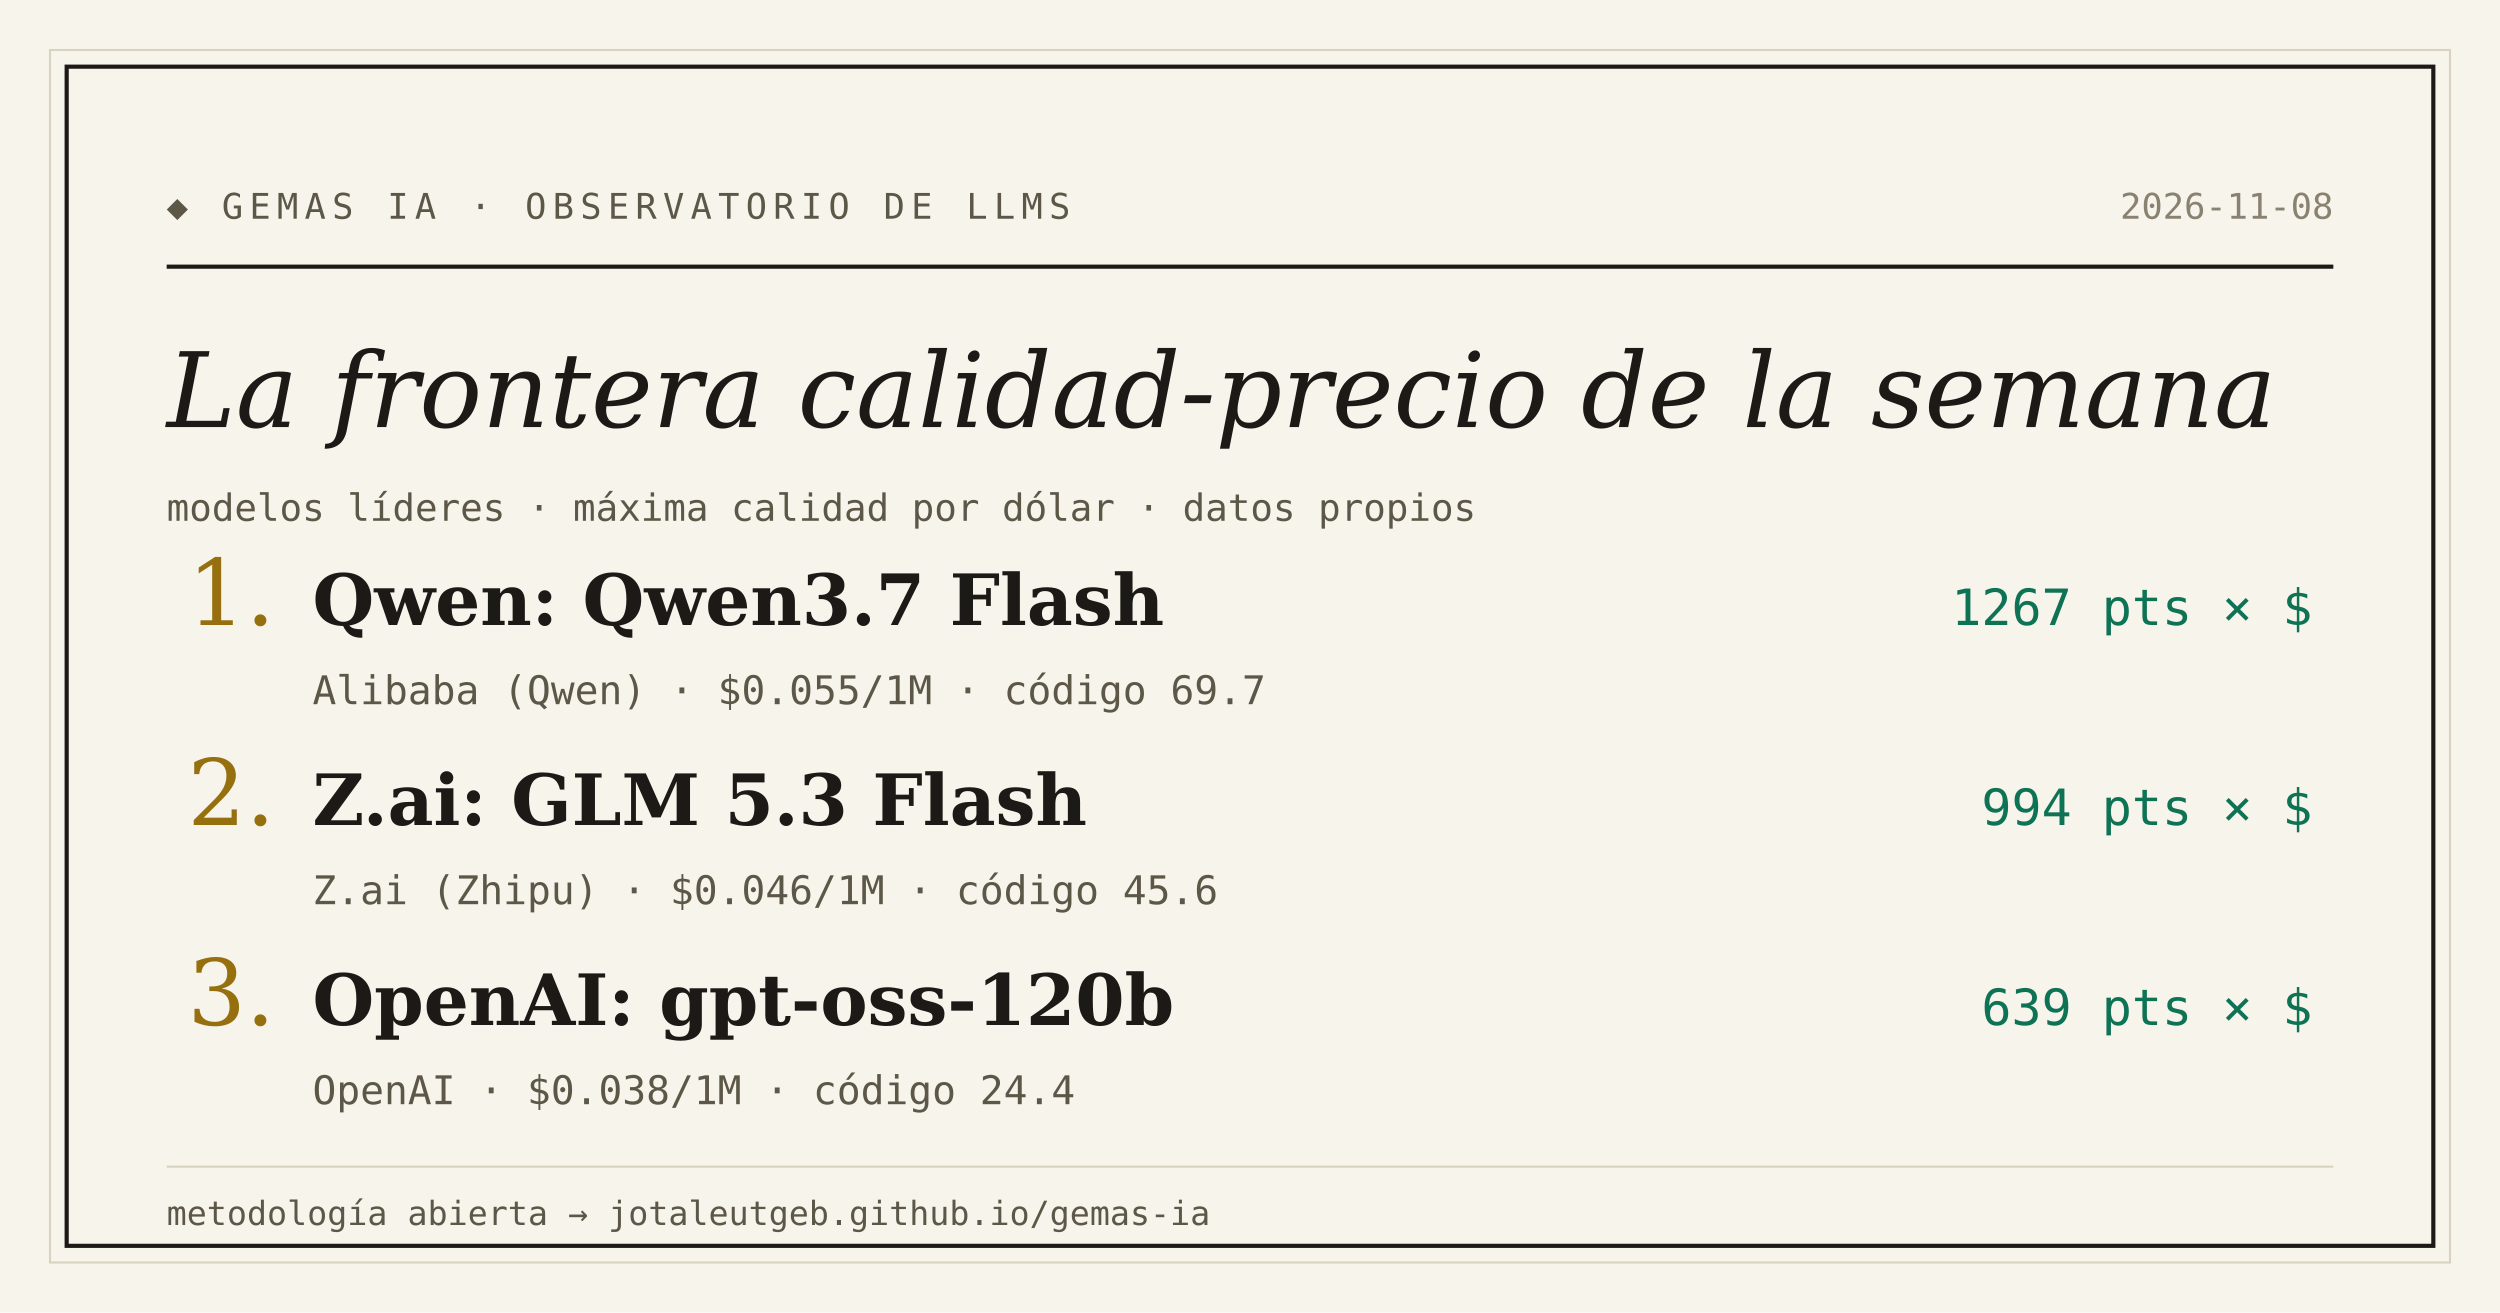
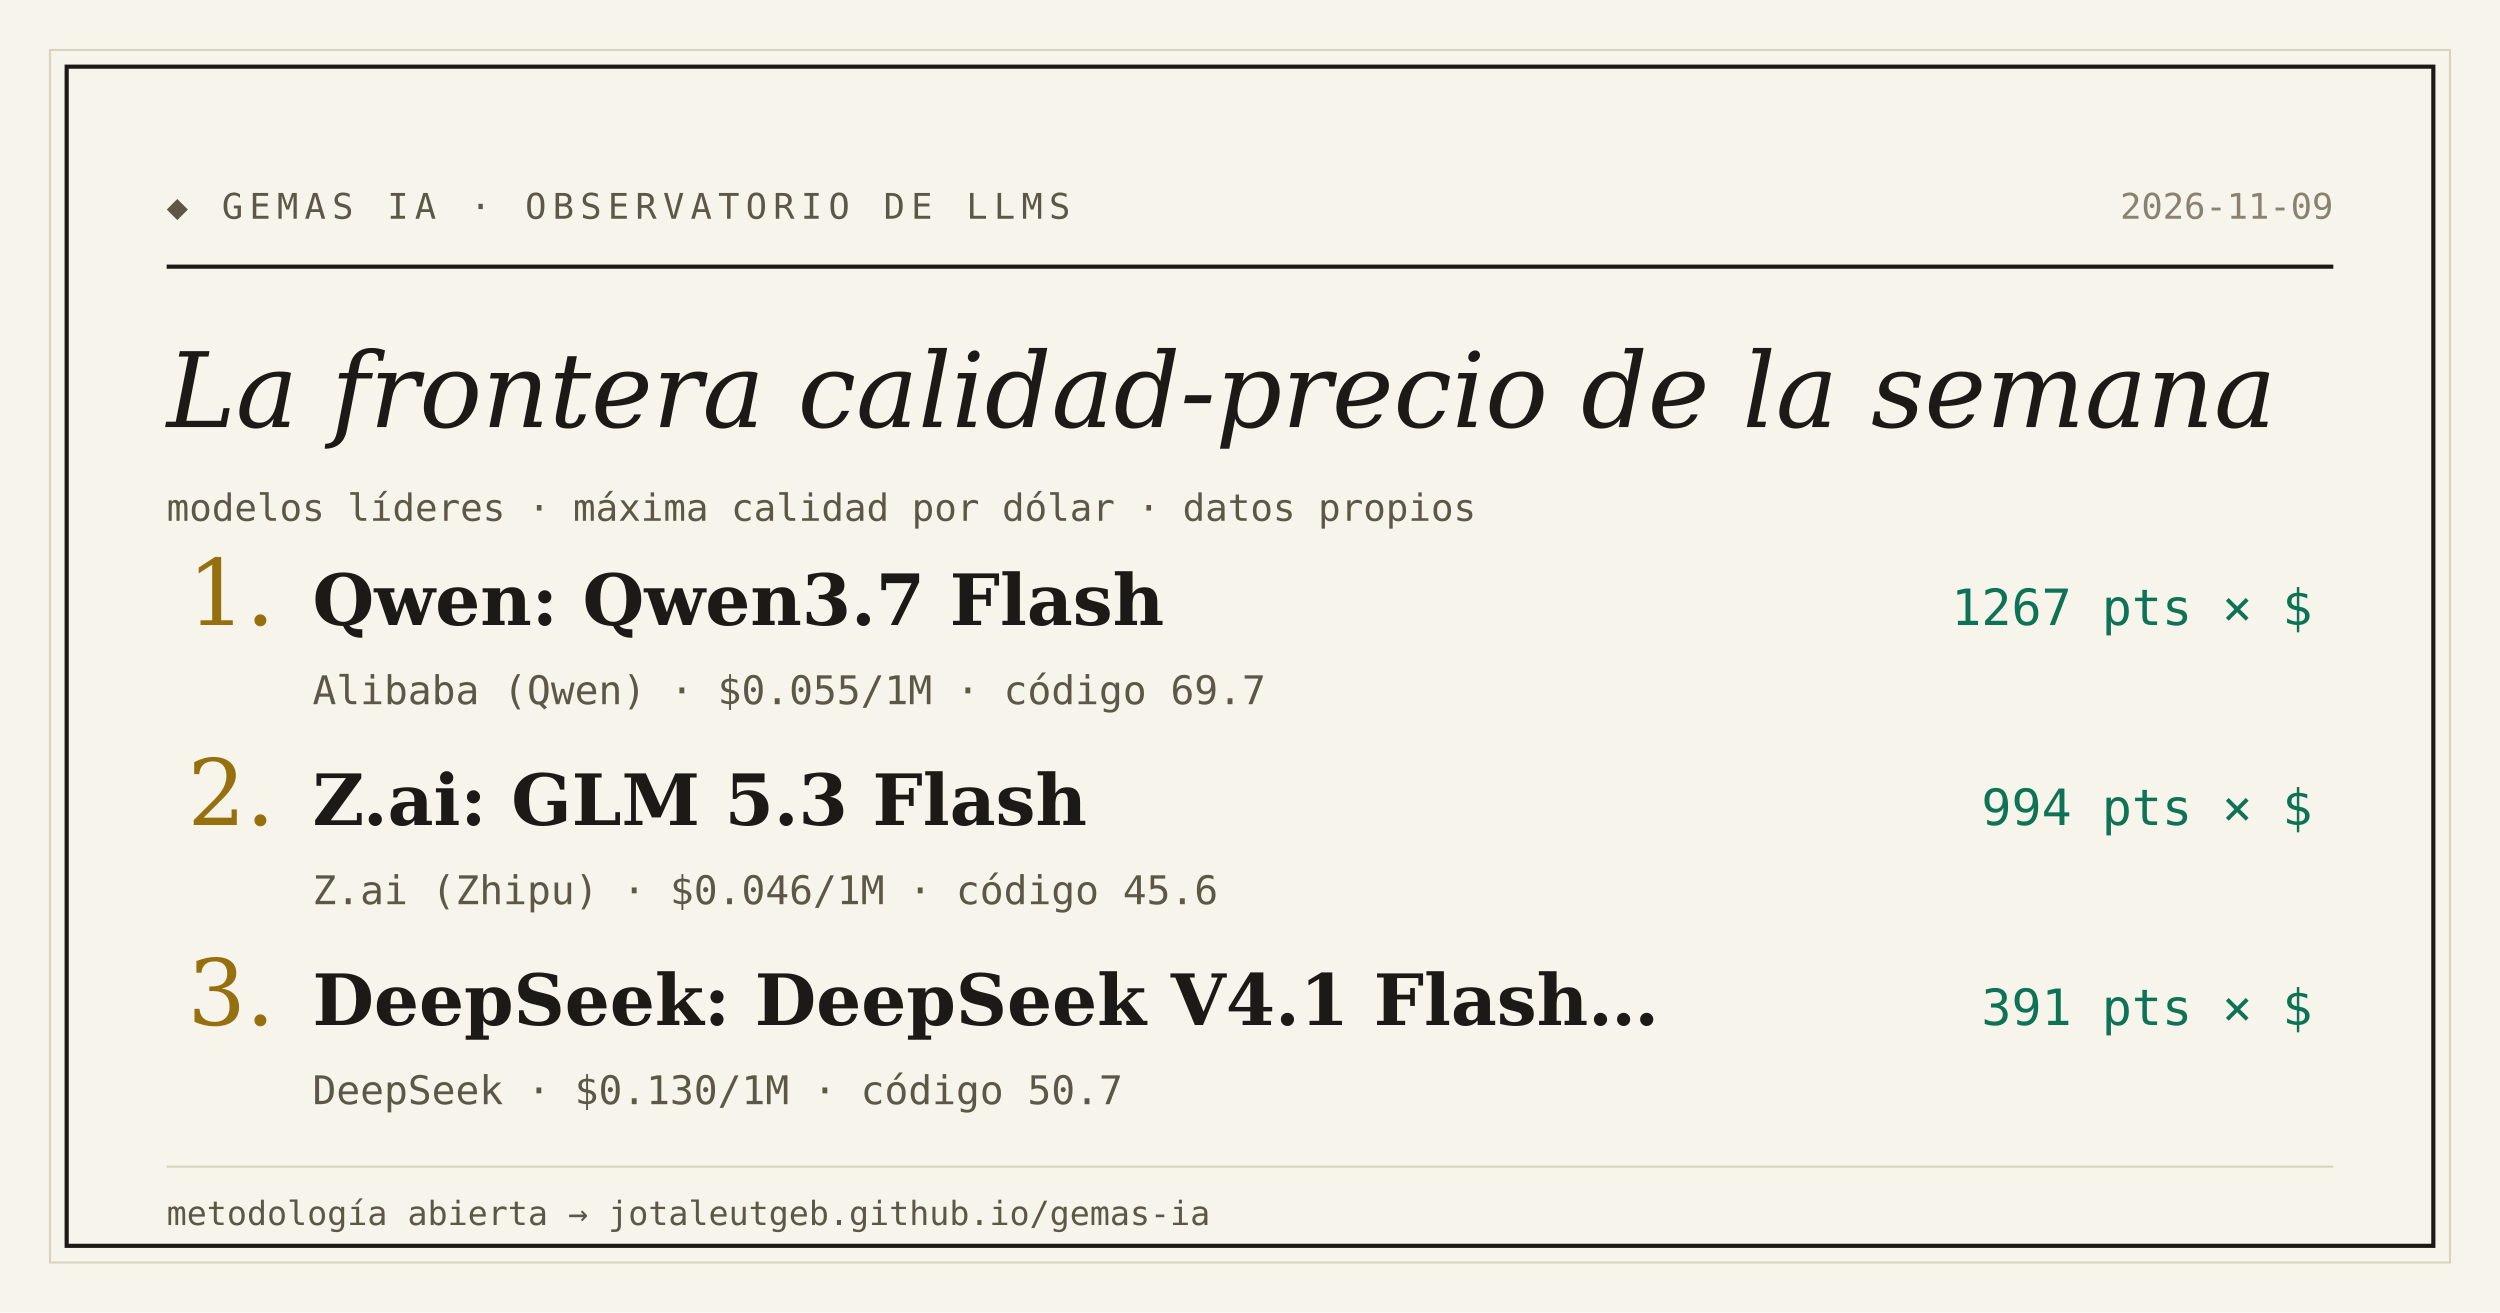
<svg xmlns="http://www.w3.org/2000/svg" width="1200" height="630" viewBox="0 0 1200 630">
  <rect width="1200" height="630" fill="#f7f4ec" />
  <rect x="24" y="24" width="1152" height="582" fill="none" stroke="#d9d2bf" stroke-width="1" />
  <rect x="32" y="32" width="1136" height="566" fill="none" stroke="#1c1a16" stroke-width="2" />
  <text x="80" y="105" font-family="'DejaVu Sans Mono', Consolas, monospace" font-size="17" letter-spacing="3" fill="#5d5748">◆ GEMAS IA · OBSERVATORIO DE LLMS</text>
-   <text x="1120" y="105" text-anchor="end" font-family="'DejaVu Sans Mono', Consolas, monospace" font-size="17" fill="#8a8271">2026-11-08</text>
+   <text x="1120" y="105" text-anchor="end" font-family="'DejaVu Sans Mono', Consolas, monospace" font-size="17" fill="#8a8271">2026-11-09</text>
  <line x1="80" y1="128" x2="1120" y2="128" stroke="#1c1a16" stroke-width="2" />
  <text x="80" y="205" font-family="Georgia, 'DejaVu Serif', serif" font-size="50" font-style="italic" fill="#1c1a16">La frontera calidad-precio de la semana</text>
  <text x="80" y="250" font-family="'DejaVu Sans Mono', Consolas, monospace" font-size="18" fill="#5d5748">modelos líderes · máxima calidad por dólar · datos propios</text>
  <text x="90" y="300" font-family="Georgia, 'DejaVu Serif', serif" font-size="44" fill="#96700f">1.</text>
  <text x="150" y="300" font-family="Georgia, 'DejaVu Serif', serif" font-size="34" font-weight="bold" fill="#1c1a16">Qwen: Qwen3.7 Flash</text>
  <text x="1110" y="300" text-anchor="end" font-family="'DejaVu Sans Mono', Consolas, monospace" font-size="24" fill="#0e7255">1267 pts × $</text>
  <text x="150" y="338" font-family="'DejaVu Sans Mono', Consolas, monospace" font-size="19" fill="#5d5748">Alibaba (Qwen) · $0.055/1M · código 69.7</text>
  <text x="90" y="396" font-family="Georgia, 'DejaVu Serif', serif" font-size="44" fill="#96700f">2.</text>
  <text x="150" y="396" font-family="Georgia, 'DejaVu Serif', serif" font-size="34" font-weight="bold" fill="#1c1a16">Z.ai: GLM 5.3 Flash</text>
  <text x="1110" y="396" text-anchor="end" font-family="'DejaVu Sans Mono', Consolas, monospace" font-size="24" fill="#0e7255">994 pts × $</text>
  <text x="150" y="434" font-family="'DejaVu Sans Mono', Consolas, monospace" font-size="19" fill="#5d5748">Z.ai (Zhipu) · $0.046/1M · código 45.6</text>
  <text x="90" y="492" font-family="Georgia, 'DejaVu Serif', serif" font-size="44" fill="#96700f">3.</text>
-   <text x="150" y="492" font-family="Georgia, 'DejaVu Serif', serif" font-size="34" font-weight="bold" fill="#1c1a16">OpenAI: gpt-oss-120b</text>
-   <text x="1110" y="492" text-anchor="end" font-family="'DejaVu Sans Mono', Consolas, monospace" font-size="24" fill="#0e7255">639 pts × $</text>
-   <text x="150" y="530" font-family="'DejaVu Sans Mono', Consolas, monospace" font-size="19" fill="#5d5748">OpenAI · $0.038/1M · código 24.4</text>
+   <text x="150" y="492" font-family="Georgia, 'DejaVu Serif', serif" font-size="34" font-weight="bold" fill="#1c1a16">DeepSeek: DeepSeek V4.1 Flash…</text>
+   <text x="1110" y="492" text-anchor="end" font-family="'DejaVu Sans Mono', Consolas, monospace" font-size="24" fill="#0e7255">391 pts × $</text>
+   <text x="150" y="530" font-family="'DejaVu Sans Mono', Consolas, monospace" font-size="19" fill="#5d5748">DeepSeek · $0.130/1M · código 50.7</text>
  <line x1="80" y1="560" x2="1120" y2="560" stroke="#d9d2bf" stroke-width="1" />
  <text x="80" y="588" font-family="'DejaVu Sans Mono', Consolas, monospace" font-size="16" fill="#5d5748">metodología abierta → jotaleutgeb.github.io/gemas-ia</text>
</svg>
